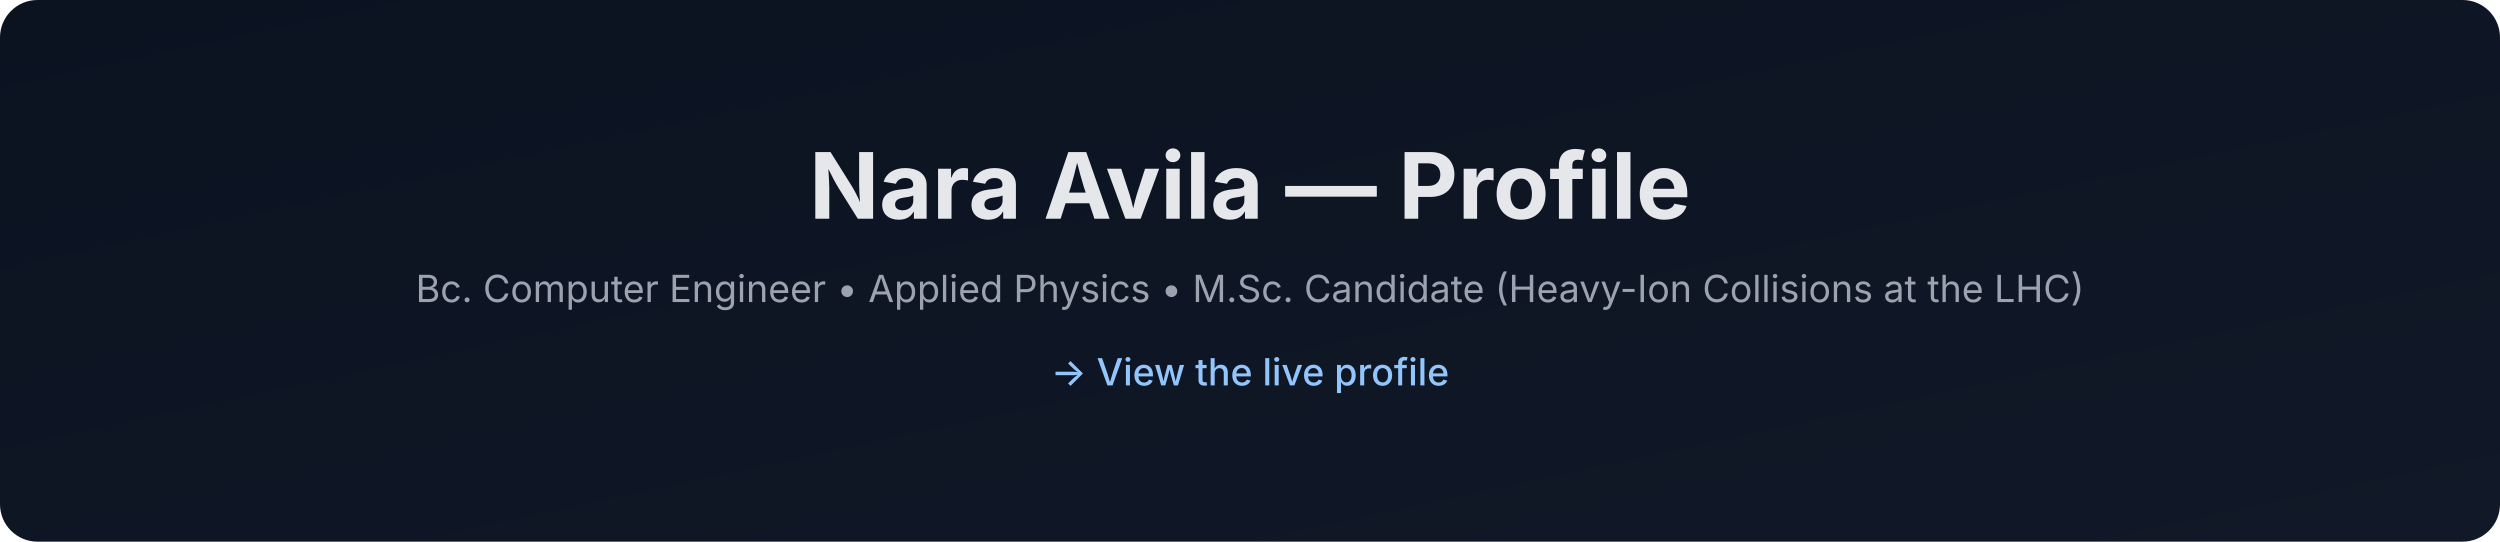
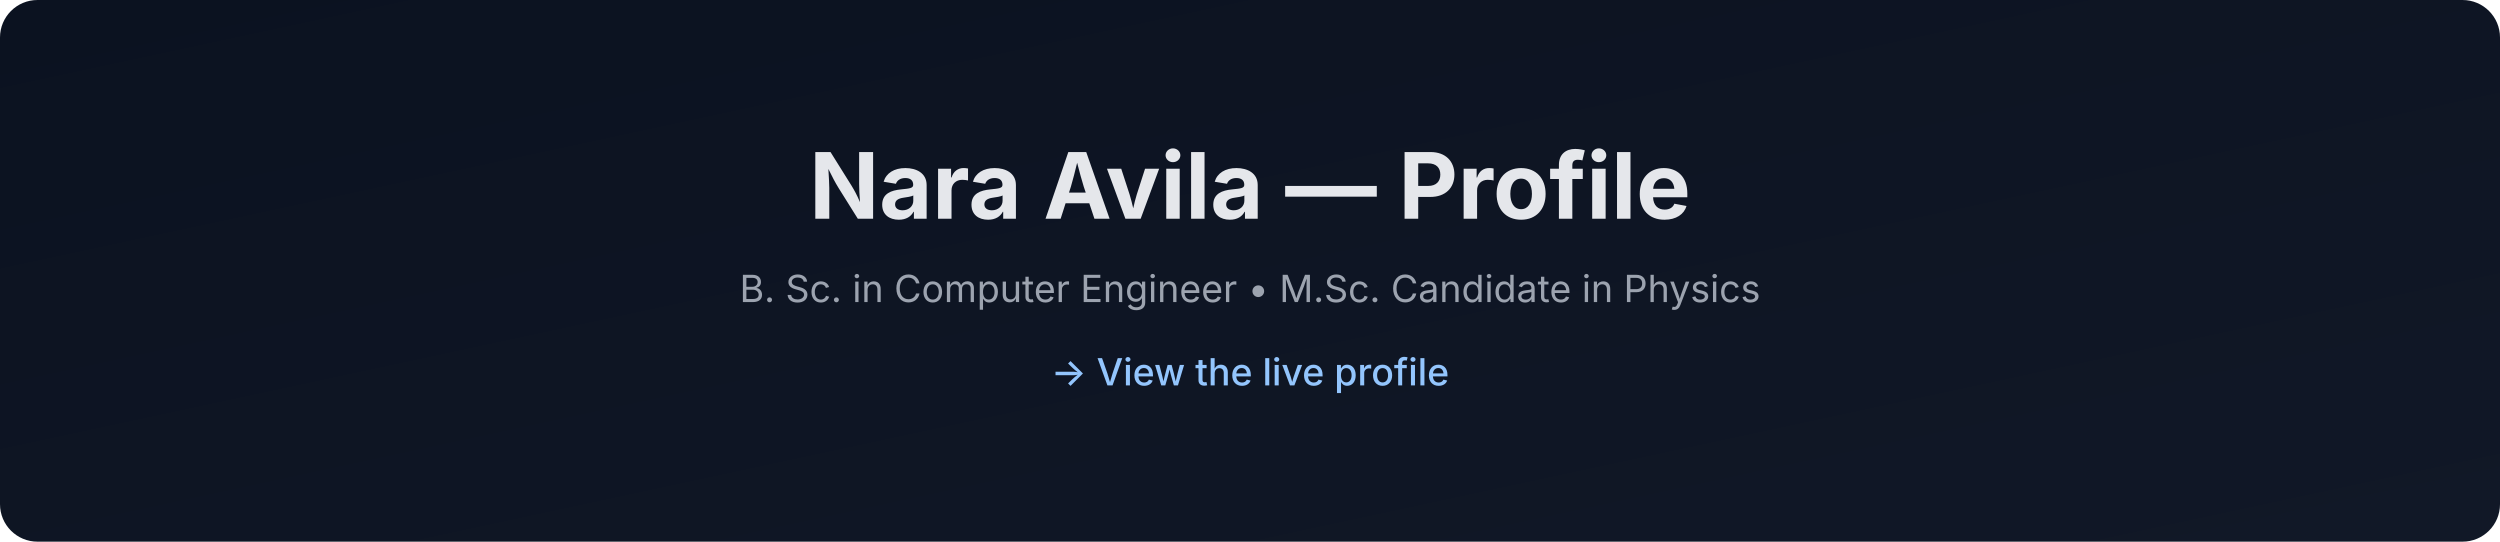
<svg xmlns="http://www.w3.org/2000/svg" data-build="2025-12-27T00:00:00Z" width="1200" height="260" viewBox="0 0 1200 260">
  <defs>
    <linearGradient id="g" x1="0" x2="1" y1="0" y2="1">
      <stop offset="0%" stop-color="#0b1220" />
      <stop offset="100%" stop-color="#111827" />
    </linearGradient>
  </defs>
  <rect width="1200" height="260" rx="18" fill="url(#g)" />
  <text x="50%" y="105" text-anchor="middle" font-size="44" fill="#e5e7eb" font-family="Inter, Arial, sans-serif" font-weight="650">
    Nara Avila — Profile
  </text>
  <text x="50%" y="145" text-anchor="middle" font-size="18" fill="#9ca3af" font-family="Inter, Arial, sans-serif">
-     Bc. Computer Engineer • Applied Physics • M.Sc. Candidate (Heavy-Ion Collisions at the LHC)
+     B. Sc. in Computer Engineer • M.Sc. Candidate in Physics
  </text>
  <text x="50%" y="185" text-anchor="middle" font-size="18" fill="#93c5fd" font-family="Inter, Arial, sans-serif" font-weight="550">
    → View the live profile
  </text>
  <a href="https://YOUR-LIVE-URL-HERE" target="_blank">
    <rect x="0" y="0" width="1200" height="260" rx="18" fill="transparent" />
  </a>
</svg>
